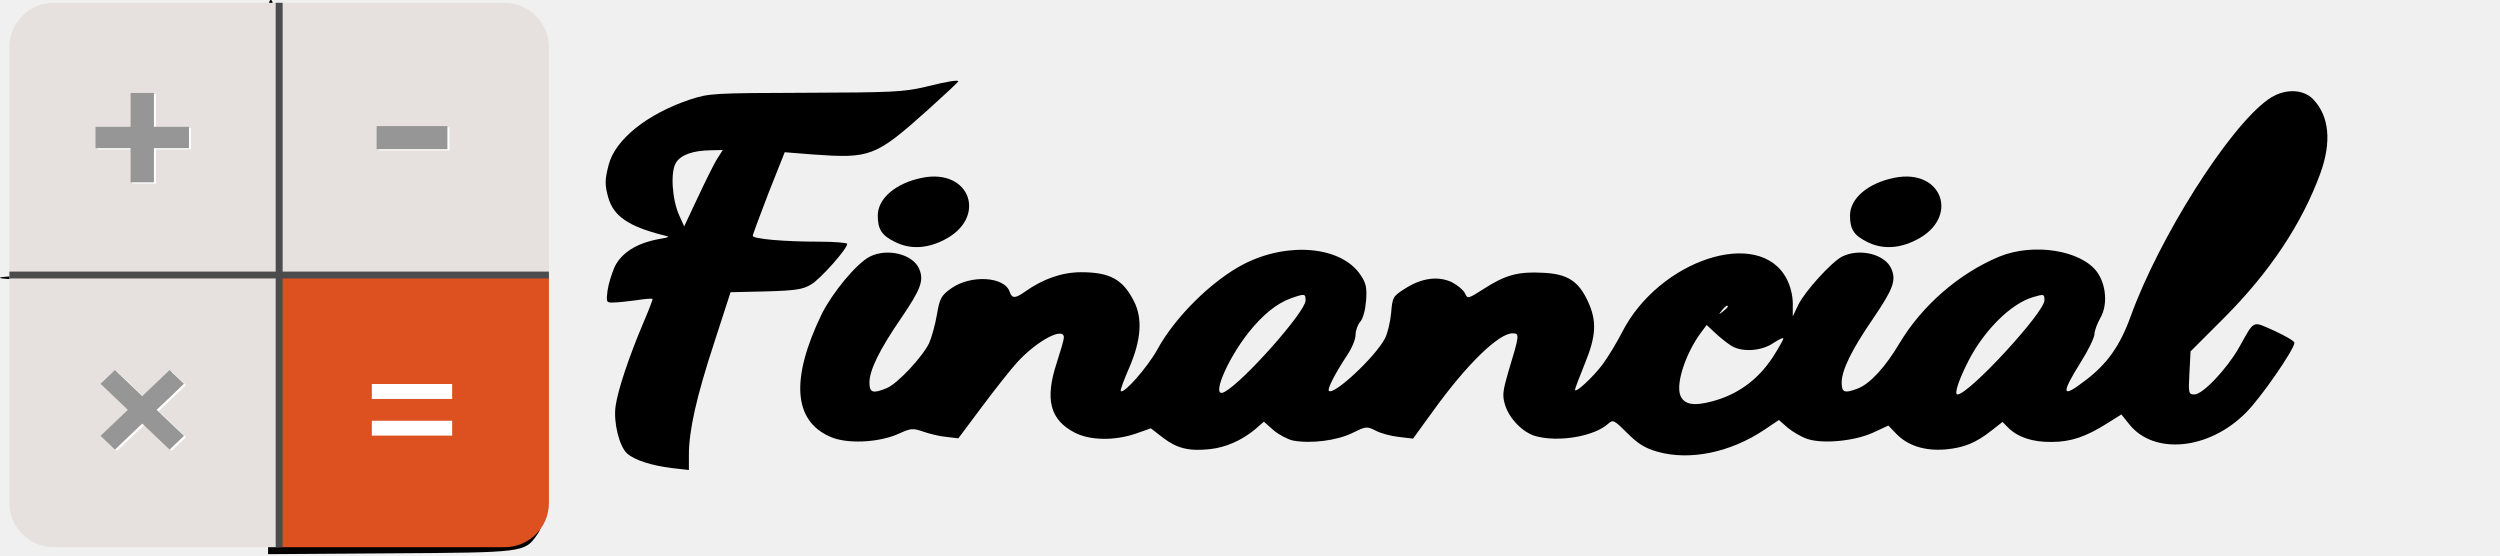
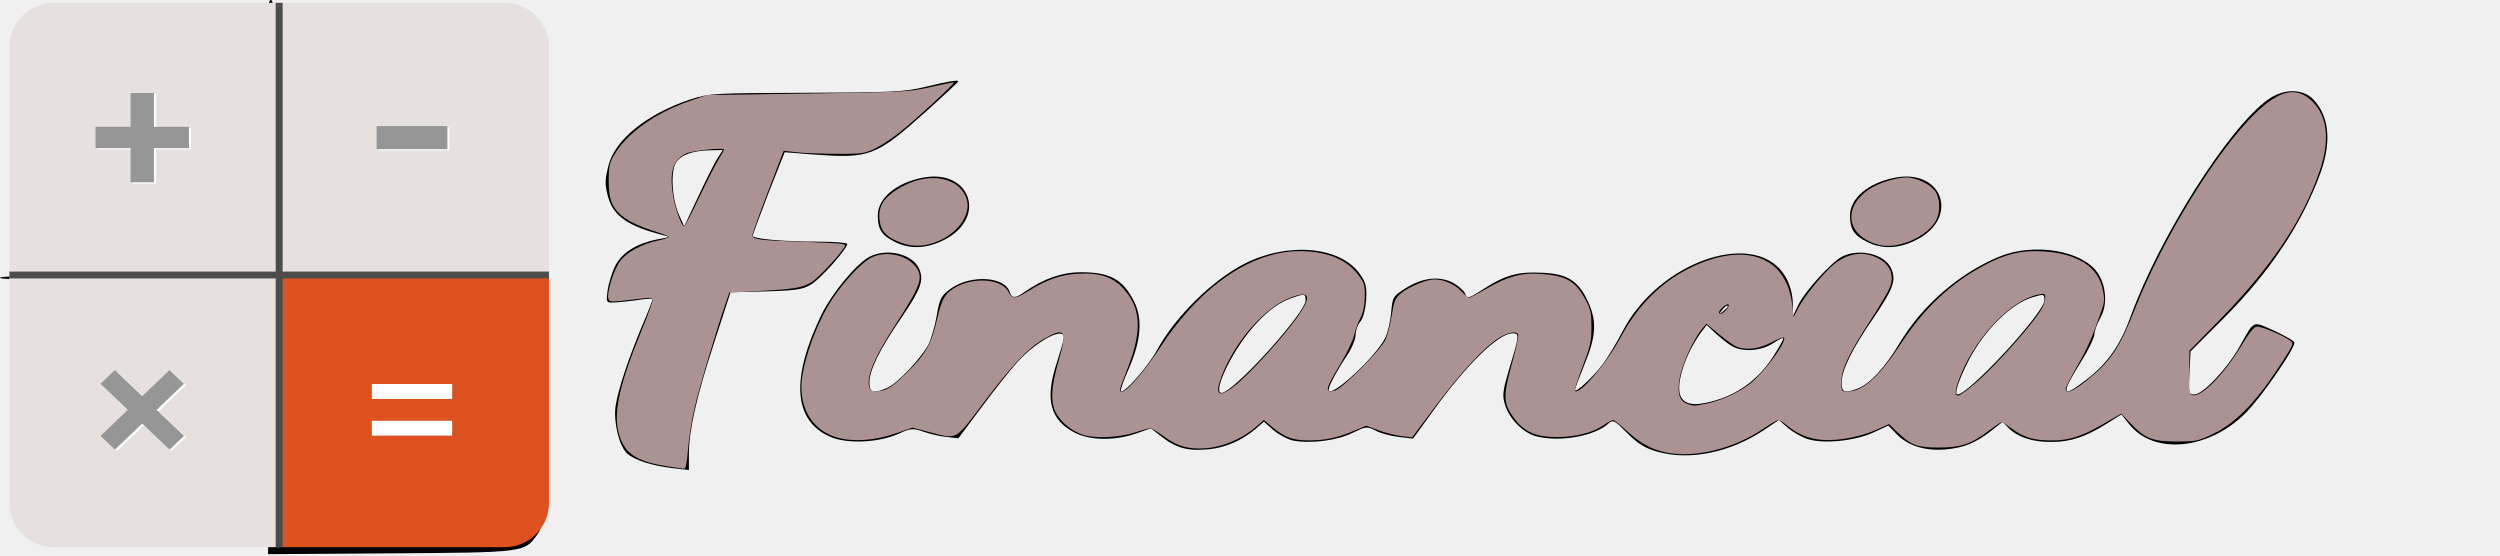
- <svg xmlns="http://www.w3.org/2000/svg" width="900" height="200" preserveAspectRatio="xMidYMid meet" version="1.0">
-   <defs>
+ <svg xmlns="http://www.w3.org/2000/svg" width="900" height="200" preserveAspectRatio="xMidYMid meet" version="1.0" id="svg220">
+   <defs id="defs176">
    <linearGradient gradientTransform="matrix(0.2367218,0,0,0.1474778,-72.55591,62.01132)" y2="128.011" x2="501.22" y1="128.011" x1="250.61" gradientUnits="userSpaceOnUse" id="svg_12">
-       <stop stop-color="#FBFBFC" offset="0.092" />
-       <stop stop-color="#E6E1DF" offset="1" />
+       <stop stop-color="#FBFBFC" offset="0.092" id="stop151" />
+       <stop stop-color="#E6E1DF" offset="1" id="stop153" />
    </linearGradient>
    <linearGradient gradientTransform="matrix(0.2367218,0,0,0.1474778,-72.55591,62.01132)" y2="128.011" x2="250.61" y1="128.011" x1="0" gradientUnits="userSpaceOnUse" id="svg_11">
-       <stop stop-color="#FBFBFC" offset="0.092" />
-       <stop stop-color="#E6E1DF" offset="1" />
+       <stop stop-color="#FBFBFC" offset="0.092" id="stop156" />
+       <stop stop-color="#E6E1DF" offset="1" id="stop158" />
    </linearGradient>
    <linearGradient gradientTransform="matrix(0.2367218,0,0,0.1474778,-72.55591,62.01132)" y2="384.005" x2="501.223" y1="384.005" x1="-0.036" gradientUnits="userSpaceOnUse" id="svg_10">
-       <stop stop-color="#DE551A" offset="0.034" />
-       <stop stop-color="#DD5121" offset="1" />
+       <stop stop-color="#DE551A" offset="0.034" id="stop161" />
+       <stop stop-color="#DD5121" offset="1" id="stop163" />
    </linearGradient>
    <linearGradient gradientTransform="matrix(0.2367218,0,0,0.1474778,-72.55591,62.01132)" y2="383.993" x2="250.61" y1="383.993" x1="0" gradientUnits="userSpaceOnUse" id="svg_9">
-       <stop stop-color="#FBFBFC" offset="0.092" />
-       <stop stop-color="#E6E1DF" offset="1" />
+       <stop stop-color="#FBFBFC" offset="0.092" id="stop166" />
+       <stop stop-color="#E6E1DF" offset="1" id="stop168" />
    </linearGradient>
    <linearGradient gradientTransform="matrix(0.2367218,0,0,0.1474778,-72.55591,62.01132)" y2="384.032" x2="413.188" y1="384.032" x1="338.643" gradientUnits="userSpaceOnUse" id="svg_8">
-       <stop stop-color="#FFFFFF" offset="0.034" />
-       <stop stop-color="#DD5121" offset="1" />
+       <stop stop-color="#FFFFFF" offset="0.034" id="stop171" />
+       <stop stop-color="#DD5121" offset="1" id="stop173" />
    </linearGradient>
  </defs>
-   <g>
+   <g id="g218">
    <g id="svg_1" fill="#000000" transform="translate(0,200) scale(0.1,-0.1)">
      <path id="svg_2" d="m960,1505l0,-495l-480,0c-313,0 -480,-3 -480,-10c0,-7 166,-10 479,-10l480,0l6,-42c4,-24 5,-245 3,-493l-3,-450l439,3c484,3 484,3 529,66c22,31 22,34 25,483l3,453l-486,0l-485,0l0,495c0,433 -2,495 -15,495c-13,0 -15,-62 -15,-495zm650,-935l0,-30l-150,0l-150,0l0,30l0,30l150,0l150,0l0,-30zm0,-130l0,-30l-105,-2c-210,-4 -190,-7 -193,30l-3,32l150,0l151,0l0,-30z" />
      <path id="svg_3" d="m3330,1687c-77,-18 -119,-20 -430,-21c-333,-1 -347,-2 -415,-24c-156,-52 -271,-145 -294,-236c-14,-55 -14,-71 -1,-118c19,-66 73,-103 195,-134c29,-7 29,-7 -15,-15c-79,-15 -132,-49 -157,-99c-11,-25 -23,-64 -26,-87c-5,-41 -4,-43 21,-42c15,0 52,4 82,8c30,5 57,7 59,5c2,-1 -14,-42 -35,-91c-49,-116 -90,-237 -98,-296c-8,-56 13,-144 42,-170c26,-23 87,-43 160,-52l62,-7l0,55c0,87 27,208 91,403l59,182l128,3c106,3 133,7 162,25c33,19 130,128 130,146c0,4 -46,8 -102,8c-126,0 -238,10 -238,21c0,5 26,74 57,155l58,146l100,-8c209,-15 226,-9 417,162c59,53 108,99 108,101c0,6 -36,1 -120,-20zm-749,-260c-11,-18 -42,-80 -69,-138l-49,-104l-18,40c-26,58 -32,158 -11,190c18,28 61,43 124,44l44,1l-21,-33z" />
      <path id="svg_4" d="m8164,1641c-142,-102 -392,-498 -494,-781c-38,-105 -85,-172 -166,-232c-82,-63 -85,-47 -14,67c28,44 50,90 50,102c0,12 10,38 21,58c27,46 22,118 -11,165c-57,79 -229,107 -353,56c-144,-60 -277,-175 -359,-312c-51,-86 -107,-147 -151,-163c-47,-18 -57,-14 -57,22c0,44 36,118 113,230c72,106 84,137 66,179c-22,53 -115,76 -178,44c-38,-20 -132,-123 -157,-173l-20,-42l0,47c0,28 -9,64 -22,88c-97,188 -460,69 -593,-193c-19,-37 -50,-88 -69,-114c-36,-48 -100,-107 -100,-92c0,4 16,46 35,93c42,102 44,155 11,226c-34,73 -74,98 -161,102c-89,5 -136,-8 -212,-57c-58,-37 -60,-38 -69,-17c-5,11 -26,29 -47,40c-49,23 -108,16 -169,-23c-44,-28 -45,-31 -50,-88c-3,-33 -13,-74 -22,-91c-34,-66 -185,-207 -202,-189c-7,6 25,67 65,127c17,25 31,58 31,74c0,16 8,38 17,48c10,11 18,41 21,76c3,47 0,63 -20,92c-68,103 -260,121 -419,40c-115,-59 -249,-191 -313,-309c-35,-63 -120,-160 -131,-149c-3,2 11,41 31,86c42,98 48,176 16,238c-40,79 -87,104 -190,104c-69,0 -137,-24 -202,-70c-35,-25 -47,-25 -55,-1c-18,56 -141,63 -212,12c-34,-25 -40,-34 -50,-93c-6,-36 -19,-82 -28,-103c-25,-51 -113,-145 -152,-162c-51,-21 -63,-17 -63,20c0,44 36,118 113,230c72,106 84,137 66,179c-22,53 -115,76 -178,44c-48,-25 -134,-129 -173,-207c-112,-232 -102,-383 30,-441c59,-27 174,-22 246,10c46,21 52,21 90,8c23,-8 60,-17 84,-19l42,-5l86,115c47,63 104,135 127,160c71,77 167,128 167,88c0,-8 -12,-49 -26,-92c-43,-131 -24,-205 66,-251c55,-28 143,-29 219,-3l54,19l44,-34c50,-38 93,-49 168,-41c57,6 115,31 164,72l31,27l35,-31c19,-16 51,-33 70,-37c64,-12 158,0 213,27c49,24 52,25 84,9c18,-10 56,-20 84,-23l51,-6l74,102c119,165 234,277 284,277c26,0 26,-4 -16,-142c-19,-66 -21,-82 -11,-115c15,-50 64,-100 110,-113c83,-23 212,-1 262,45c17,15 21,13 68,-34c38,-38 63,-54 108,-67c116,-33 262,-4 386,79l52,35l32,-28c18,-15 49,-33 70,-40c56,-19 169,-8 236,22l56,26l28,-29c41,-43 102,-63 177,-57c67,6 110,23 169,70l37,29l21,-21c34,-34 88,-52 156,-51c69,0 124,19 200,67l51,32l28,-35c89,-112 287,-93 420,41c53,52 175,229 175,252c0,6 -33,25 -72,43c-82,36 -70,42 -128,-61c-44,-77 -130,-168 -160,-168c-21,0 -22,3 -18,78l4,77l120,120c165,165 282,341 348,523c40,112 31,203 -25,263c-38,41 -109,41 -165,0zm-3464,-723c0,-40 -224,-293 -292,-329c-50,-27 6,111 86,213c52,65 101,105 153,124c51,18 53,17 53,-8zm2660,1c0,-44 -272,-339 -313,-339c-13,0 4,52 41,124c57,109 152,203 230,226c40,12 42,12 42,-11zm-1140,-23c0,-2 -8,-10 -17,-17c-16,-13 -17,-12 -4,4c13,16 21,21 21,13zm10,-139c38,-26 110,-22 154,8c20,13 36,21 36,16c0,-4 -17,-34 -38,-67c-54,-82 -127,-135 -219,-159c-67,-18 -101,-11 -114,22c-16,43 19,150 74,225l21,28l30,-28c17,-16 42,-36 56,-45z" />
      <path id="svg_5" d="m3320,1360c-95,-19 -160,-74 -160,-136c0,-49 14,-71 60,-94c54,-28 115,-26 178,6c158,79 96,259 -78,224z" />
      <path id="svg_6" d="m6820,1360c-95,-19 -160,-74 -160,-136c0,-49 14,-71 60,-94c54,-28 115,-26 178,6c158,79 96,259 -78,224z" />
    </g>
-     <g stroke="null">
-       <g stroke="null">
-         <path stroke="null" fill="url(#svg_12)" d="m197.61,16.861l0,82.148l-97.111,0l0,-98.009l81.056,0c1.972,0 3.881,0.34 5.633,1.021c4.35,1.608 7.793,5.009 9.389,9.275c0.658,1.731 1.033,3.617 1.033,5.565z" />
-         <path stroke="null" fill="url(#svg_11)" d="m100.499,1l0,98.009l-97.111,0l0,-82.148c0,-8.75 7.198,-15.861 16.055,-15.861l81.056,0z" />
-         <path stroke="null" fill="url(#svg_10)" d="m197.612,99.004l0,82.14c0,8.768 -7.188,15.856 -16.05,15.856l-81.069,0l0,-97.996l97.119,0z" />
-         <path stroke="null" fill="url(#svg_9)" d="m100.499,99.009l0,97.977l-81.056,0c-2.222,0 -4.319,-0.433 -6.228,-1.236c-3.881,-1.608 -6.979,-4.699 -8.606,-8.502c-0.782,-1.887 -1.221,-3.927 -1.221,-6.092l0,-82.147l97.111,0z" />
-         <polygon stroke="null" fill="#FFFFFF" points="56.148,46.119 56.148,33.93 47.742,33.93 47.742,46.119 35.12,46.119 35.12,53.805 47.742,53.805 47.742,66.095 56.148,66.095 56.148,53.805 68.771,53.805 68.771,46.119 " />
-         <rect stroke="null" fill="#FFFFFF" height="8.315" width="25.484" y="45.854" x="136.311" />
-         <polygon stroke="null" fill="#FFFFFF" points="66.965,138.633 61.781,133.692 51.945,143.068 42.11,133.692 36.926,138.633 46.761,148.008 36.926,157.381 42.11,162.324 51.945,152.949 61.781,162.324 66.965,157.381 57.129,148.008 " />
-         <path stroke="null" fill="url(#svg_8)" opacity="0.4" d="m134.612,151.939l0,5.38l28.886,0l0,-5.38l-28.886,0zm0,-13.233l0,5.38l28.886,0l0,-5.38l-28.886,0z" />
-         <rect stroke="null" y="1" fill="#4D4C4C" height="195.985" width="2.504" x="99.247" />
-         <rect stroke="null" x="3.389" fill="#4D4C4C" height="2.474" width="194.222" y="97.772" />
-         <path stroke="null" fill="#FFFFFF" d="m133.861,151.475l0,5.349l28.917,0l0,-5.349l-28.917,0zm0,-13.233l0,5.38l28.917,0l0,-5.38l-28.917,0z" />
-         <polygon stroke="null" fill="#979696" points="55.414,45.652 55.414,33.463 47.008,33.463 47.008,45.652 34.386,45.652 34.386,53.339 47.008,53.339 47.008,65.629 55.414,65.629 55.414,53.339 68.036,53.339 68.036,45.652 " />
-         <rect stroke="null" fill="#979696" height="8.315" width="25.484" y="45.388" x="135.577" />
-         <polygon stroke="null" fill="#979696" points="66.231,138.166 61.046,133.226 51.21,142.602 41.376,133.226 36.192,138.166 46.026,147.542 36.192,156.915 41.376,161.858 51.21,152.482 61.046,161.858 66.231,156.915 56.395,147.542 " />
+     <g stroke="null" id="g216">
+       <g stroke="null" id="g214">
+         <path stroke="null" fill="url(#svg_12)" d="m197.61,16.861l0,82.148l-97.111,0l0,-98.009l81.056,0c1.972,0 3.881,0.34 5.633,1.021c4.35,1.608 7.793,5.009 9.389,9.275c0.658,1.731 1.033,3.617 1.033,5.565z" id="path186" />
+         <path stroke="null" fill="url(#svg_11)" d="m100.499,1l0,98.009l-97.111,0l0,-82.148c0,-8.75 7.198,-15.861 16.055,-15.861l81.056,0z" id="path188" />
+         <path stroke="null" fill="url(#svg_10)" d="m197.612,99.004l0,82.14c0,8.768 -7.188,15.856 -16.05,15.856l-81.069,0l0,-97.996l97.119,0z" id="path190" />
+         <path stroke="null" fill="url(#svg_9)" d="m100.499,99.009l0,97.977l-81.056,0c-2.222,0 -4.319,-0.433 -6.228,-1.236c-3.881,-1.608 -6.979,-4.699 -8.606,-8.502c-0.782,-1.887 -1.221,-3.927 -1.221,-6.092l0,-82.147l97.111,0z" id="path192" />
+         <polygon stroke="null" fill="#FFFFFF" points="56.148,46.119 56.148,33.93 47.742,33.93 47.742,46.119 35.12,46.119 35.12,53.805 47.742,53.805 47.742,66.095 56.148,66.095 56.148,53.805 68.771,53.805 68.771,46.119 " id="polygon194" />
+         <rect stroke="null" fill="#FFFFFF" height="8.315" width="25.484" y="45.854" x="136.311" id="rect196" />
+         <polygon stroke="null" fill="#FFFFFF" points="66.965,138.633 61.781,133.692 51.945,143.068 42.11,133.692 36.926,138.633 46.761,148.008 36.926,157.381 42.11,162.324 51.945,152.949 61.781,162.324 66.965,157.381 57.129,148.008 " id="polygon198" />
+         <path stroke="null" fill="url(#svg_8)" opacity="0.4" d="m134.612,151.939l0,5.38l28.886,0l0,-5.38l-28.886,0zm0,-13.233l0,5.38l28.886,0l0,-5.38l-28.886,0z" id="path200" />
+         <rect stroke="null" y="1" fill="#4D4C4C" height="195.985" width="2.504" x="99.247" id="rect202" />
+         <rect stroke="null" x="3.389" fill="#4D4C4C" height="2.474" width="194.222" y="97.772" id="rect204" />
+         <path stroke="null" fill="#FFFFFF" d="m133.861,151.475l0,5.349l28.917,0l0,-5.349l-28.917,0zm0,-13.233l0,5.38l28.917,0l0,-5.38l-28.917,0z" id="path206" />
+         <polygon stroke="null" fill="#979696" points="55.414,45.652 55.414,33.463 47.008,33.463 47.008,45.652 34.386,45.652 34.386,53.339 47.008,53.339 47.008,65.629 55.414,65.629 55.414,53.339 68.036,53.339 68.036,45.652 " id="polygon208" />
+         <rect stroke="null" fill="#979696" height="8.315" width="25.484" y="45.388" x="135.577" id="rect210" />
+         <polygon stroke="null" fill="#979696" points="66.231,138.166 61.046,133.226 51.21,142.602 41.376,133.226 36.192,138.166 46.026,147.542 36.192,156.915 41.376,161.858 51.21,152.482 61.046,161.858 66.231,156.915 56.395,147.542 " id="polygon212" />
      </g>
    </g>
+     <path style="fill:#ac9393;stroke-width:0.734" d="m 241.179,168.025 c -10.974,-1.599 -15.512,-4.16 -17.778,-10.032 -3.066,-7.947 -1.066,-18.069 7.865,-39.797 2.004,-4.875 3.644,-9.392 3.644,-10.036 0,-0.968 -0.606,-1.098 -3.487,-0.747 -11.957,1.455 -11.891,1.454 -12.383,0.169 -0.735,-1.915 1.86,-10.375 4.154,-13.541 2.344,-3.235 7.823,-6.211 13.735,-7.459 2.12,-0.448 3.852,-1.034 3.85,-1.303 -0.002,-0.269 -2.633,-1.277 -5.846,-2.24 -3.213,-0.963 -7.457,-2.838 -9.43,-4.167 -4.931,-3.321 -6.376,-6.472 -6.376,-13.903 0,-5.03 0.279,-6.347 1.943,-9.176 4.599,-7.819 14.604,-15.008 26.891,-19.321 l 6.403,-2.248 36.338,-0.541 c 35.085,-0.522 36.616,-0.604 44.407,-2.374 4.438,-1.008 8.167,-1.736 8.286,-1.616 0.362,0.362 -13.049,12.759 -18.925,17.496 -3.028,2.441 -7.323,5.293 -9.543,6.337 -3.742,1.76 -4.764,1.896 -13.948,1.851 -5.451,-0.026 -11.922,-0.285 -14.38,-0.574 l -4.47,-0.526 -5.624,14.656 c -3.093,8.061 -5.624,15.135 -5.624,15.721 0,1.542 2.502,1.885 17.251,2.366 7.268,0.237 13.976,0.586 14.908,0.776 1.692,0.345 1.691,0.349 -0.714,3.44 -1.325,1.702 -4.296,4.967 -6.604,7.254 -5.008,4.963 -6.678,5.428 -22.569,6.284 l -10.574,0.569 -1.027,2.936 c -3.523,10.072 -9.953,31.666 -11.55,38.784 -1.035,4.615 -2.096,11.403 -2.357,15.085 -0.297,4.183 -0.778,6.66 -1.283,6.604 -0.444,-0.049 -2.777,-0.376 -5.184,-0.727 z M 251.776,70.931 c 2.763,-5.804 5.88,-11.909 6.926,-13.566 1.046,-1.657 1.902,-3.234 1.902,-3.503 0,-0.865 -11.652,0.375 -13.757,1.464 -4.613,2.386 -5.901,6.608 -4.566,14.969 0.758,4.744 3.07,11.19 4.014,11.19 0.251,0 2.717,-4.749 5.48,-10.553 z" id="path664" />
+     <path style="fill:#ac9393;stroke-width:0.734" d="m 676.468,88.166 c -11.58,-2.963 -13.473,-13.306 -3.661,-19.999 3.302,-2.252 9.841,-4.309 13.619,-4.285 3.374,0.022 8.142,2.269 10.103,4.762 1.897,2.412 2.144,7.445 0.519,10.587 -3.09,5.975 -13.866,10.653 -20.581,8.935 z" id="path672" />
+     <path style="fill:#ac9393;stroke-width:0.734" d="m 599.953,162.929 c -5.195,-1.025 -9.375,-3.282 -14.065,-7.594 -2.46,-2.261 -4.791,-4.112 -5.18,-4.112 -0.389,0 -1.936,0.833 -3.436,1.851 -4.077,2.767 -10.095,4.278 -16.955,4.257 -7.611,-0.023 -11.799,-1.939 -15.499,-7.09 -3.658,-5.093 -3.73,-7.805 -0.511,-19.387 1.483,-5.337 2.489,-10.04 2.235,-10.451 -0.824,-1.333 -3.685,-0.794 -7.022,1.323 -5.262,3.338 -13.454,12.162 -22.614,24.357 l -8.546,11.378 -3.891,-0.475 c -2.14,-0.261 -5.852,-1.208 -8.25,-2.105 l -4.359,-1.63 -4.597,1.913 c -5.992,2.494 -10.103,3.358 -16.069,3.38 -5.654,0.021 -8.737,-1.092 -13.083,-4.723 l -3.13,-2.615 -2.462,2.162 c -5.775,5.071 -13.704,8.154 -20.822,8.098 -5.124,-0.04 -8.474,-1.223 -13.117,-4.632 -2.006,-1.472 -4.029,-2.677 -4.496,-2.677 -0.467,0 -3.066,0.718 -5.774,1.596 -5.618,1.82 -14.388,2.168 -18.571,0.738 -3.727,-1.275 -7.367,-4.142 -9.29,-7.318 -2.37,-3.915 -2.186,-9.419 0.643,-19.238 3.185,-11.055 2.362,-12.306 -5.236,-7.952 -5.696,3.264 -11.519,9.429 -21.895,23.183 -10.29,13.639 -9.196,13.058 -19.491,10.358 l -5.99,-1.571 -5.851,2.02 c -7.697,2.657 -15.464,3.21 -21.319,1.519 -7.997,-2.31 -12.82,-9.147 -12.805,-18.156 0.013,-8.003 5.385,-23.157 11.373,-32.081 4.097,-6.107 10.318,-12.697 13.635,-14.444 5.072,-2.672 12.656,-1.218 16.031,3.073 3.067,3.899 2.106,6.666 -7.451,21.454 -6.433,9.954 -9.368,16.319 -9.368,20.313 0,3.051 1.042,3.676 4.917,2.949 1.998,-0.375 4.106,-1.867 8.078,-5.718 7.409,-7.185 9.377,-10.526 11.509,-19.55 1.362,-5.762 2.271,-8.069 3.816,-9.681 5.693,-5.943 19.062,-6.29 22.019,-0.571 1.366,2.642 2.365,2.63 6.767,-0.079 7.002,-4.308 11.712,-6.023 17.664,-6.431 7.987,-0.547 12.913,0.967 16.775,5.156 6.501,7.053 6.997,15.018 1.781,28.603 -3.449,8.983 -3.363,8.619 -2.038,8.619 1.736,0 8.092,-7.421 13.831,-16.15 15.198,-23.114 34.656,-35.705 53.002,-34.298 8.874,0.681 14.7,3.573 18.791,9.33 1.525,2.146 1.799,3.314 1.691,7.213 -0.085,3.065 -0.647,5.646 -1.646,7.563 -0.834,1.6 -1.851,4.401 -2.259,6.224 -0.408,1.823 -2.54,6.296 -4.738,9.941 -5.658,9.385 -5.968,10.817 -2.134,9.855 2.6,-0.653 16.471,-14.6 18.191,-18.291 0.726,-1.557 1.749,-5.516 2.275,-8.797 0.852,-5.319 1.221,-6.187 3.4,-8.007 2.642,-2.205 9.238,-4.959 11.863,-4.953 3.404,0.009 7.216,1.626 9.587,4.067 1.354,1.395 2.73,2.536 3.058,2.536 0.327,0 3.102,-1.461 6.166,-3.246 7.688,-4.479 12.878,-5.869 19.904,-5.327 9.042,0.697 12.31,2.673 16.002,9.674 1.63,3.091 1.934,4.598 1.922,9.543 -0.012,5.143 -0.409,6.903 -3.196,14.164 -1.75,4.56 -2.974,8.498 -2.721,8.751 1.601,1.601 11.44,-10.018 16.597,-19.6 5.989,-11.128 14.258,-19.415 24.469,-24.525 19.8,-9.908 35.039,-4.575 37.097,12.981 l 0.534,4.558 1.711,-3.303 c 2.22,-4.286 9.048,-12.662 12.855,-15.769 3.487,-2.846 8,-4.25 11.515,-3.582 7.448,1.415 10.898,6.411 8.459,12.25 -0.616,1.473 -3.79,6.801 -7.053,11.84 -7.722,11.922 -10.297,17.392 -10.298,21.872 -5.7e-4,3.395 0.058,3.487 2.231,3.487 5.501,0 11.363,-5.3 19.416,-17.551 8.273,-12.587 17.668,-21.391 29.751,-27.879 7.664,-4.116 13.505,-5.496 21.277,-5.028 12.124,0.73 19.562,5.385 21.347,13.361 0.795,3.553 0.761,4.642 -0.239,7.592 -3.228,9.525 -5.002,13.597 -8.843,20.305 -2.305,4.025 -4.19,7.741 -4.19,8.259 0,1.912 2.737,0.837 7.421,-2.913 8.764,-7.018 11.893,-11.64 17.516,-25.877 10.101,-25.572 29.554,-57.161 43.439,-70.536 8.8,-8.477 14.909,-9.687 20.532,-4.064 5.371,5.371 6.256,13.966 2.557,24.841 -6.072,17.854 -17.358,34.633 -36.305,53.976 l -10.601,10.823 -0.074,7.877 c -0.066,7.065 0.064,7.904 1.263,8.143 3.356,0.669 11.494,-7.763 18.052,-18.705 2.304,-3.845 3.955,-5.823 4.984,-5.973 1.545,-0.226 9.714,3.201 12.19,5.114 1.241,0.958 0.937,1.614 -4.711,10.18 -8.044,12.2 -15.37,19.573 -23.125,23.276 -5.5,2.626 -6.157,2.764 -13.131,2.764 -8.734,0 -11.431,-1.05 -16.591,-6.46 l -3.393,-3.557 -6.525,3.746 c -7.889,4.529 -12.224,5.905 -18.588,5.9 -6.299,-0.005 -9.932,-1.065 -14.096,-4.113 -1.871,-1.369 -3.619,-2.489 -3.885,-2.489 -0.266,0 -2.219,1.31 -4.34,2.911 -6.619,4.997 -10.149,6.214 -18.104,6.241 -7.922,0.027 -10.122,-0.787 -15.098,-5.583 l -2.985,-2.877 -4.114,1.884 c -5.75,2.632 -13.921,4.23 -19.645,3.841 -5.015,-0.341 -9.165,-2.021 -13.038,-5.281 -1.223,-1.029 -2.592,-1.87 -3.043,-1.87 -0.451,0 -2.81,1.358 -5.242,3.018 -10.624,7.252 -24.646,10.732 -35.004,8.687 z m 14.631,-17.667 c 5.419,-1.146 12.099,-4.314 15.975,-7.576 5.15,-4.334 12.841,-15.004 11.664,-16.181 -0.227,-0.227 -2.311,0.586 -4.63,1.806 -4.382,2.305 -8.875,2.867 -12.353,1.545 -0.975,-0.371 -3.841,-2.395 -6.369,-4.499 l -4.596,-3.825 -1.726,2.113 c -3.019,3.696 -7.028,12.61 -7.863,17.486 -0.924,5.392 -0.165,8.088 2.587,9.194 2.229,0.896 2.798,0.891 7.311,-0.064 z m 96.423,-7.209 c 7.671,-6.558 21.659,-22.328 24.262,-27.352 0.565,-1.09 1.027,-2.701 1.027,-3.579 0,-1.407 -0.281,-1.54 -2.368,-1.123 -9.574,1.915 -21.848,14.401 -27.72,28.2 -2.378,5.588 -2.78,8.214 -1.257,8.214 0.525,0 3.251,-1.962 6.056,-4.361 z m -265.844,0.281 c 5.185,-4.224 17.108,-17.39 21.807,-24.082 5.395,-7.682 4.704,-9.771 -2.356,-7.117 -9.36,3.519 -20.206,15.946 -24.926,28.562 -2.587,6.913 -0.82,7.764 5.474,2.637 z m 176.251,-26.756 c 0.733,-0.81 1.117,-1.689 0.852,-1.953 -0.535,-0.535 -3.426,1.832 -3.426,2.805 0,1.072 1.188,0.678 2.573,-0.852 z" id="path674" />
+     <path style="fill:#ac9393;stroke-width:0.734" d="m 324.572,87.447 c -5.438,-1.918 -7.564,-4.223 -7.977,-8.65 -0.426,-4.576 1.624,-7.775 7.08,-11.045 10.255,-6.147 21.599,-4.318 24.318,3.919 1.695,5.136 -2.75,11.866 -9.905,14.997 -4.818,2.109 -9.053,2.353 -13.516,0.779 z" id="path676" />
  </g>
</svg>
